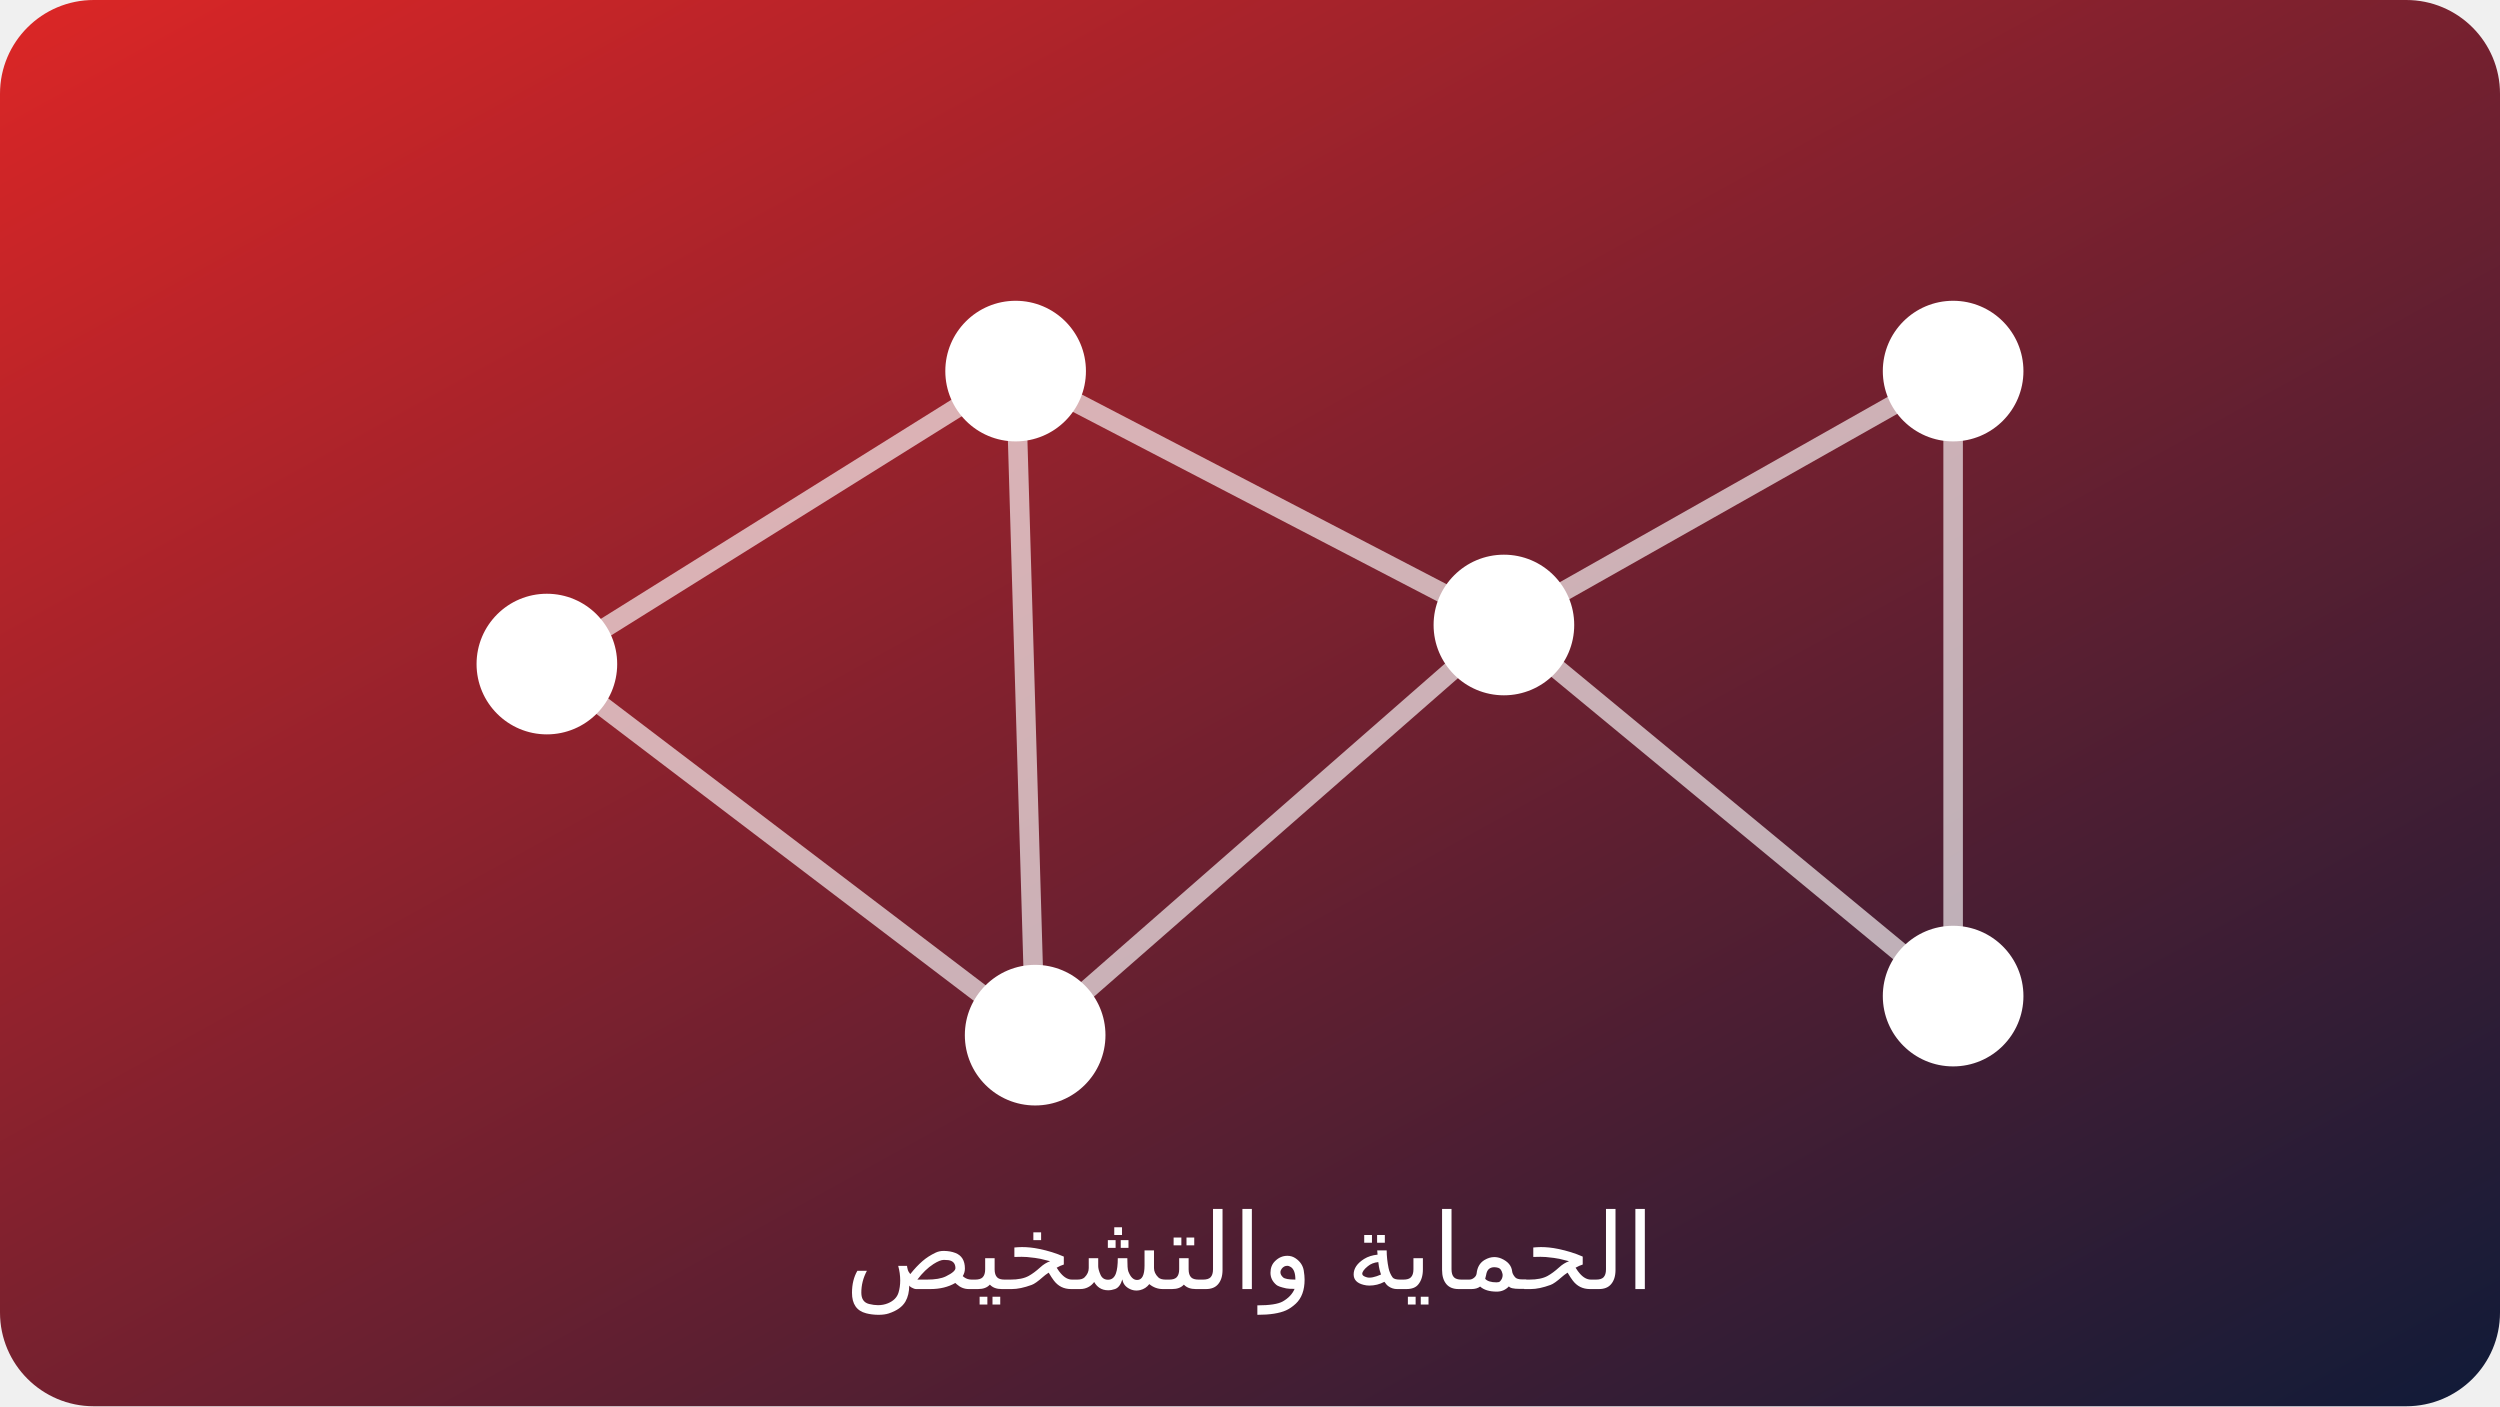
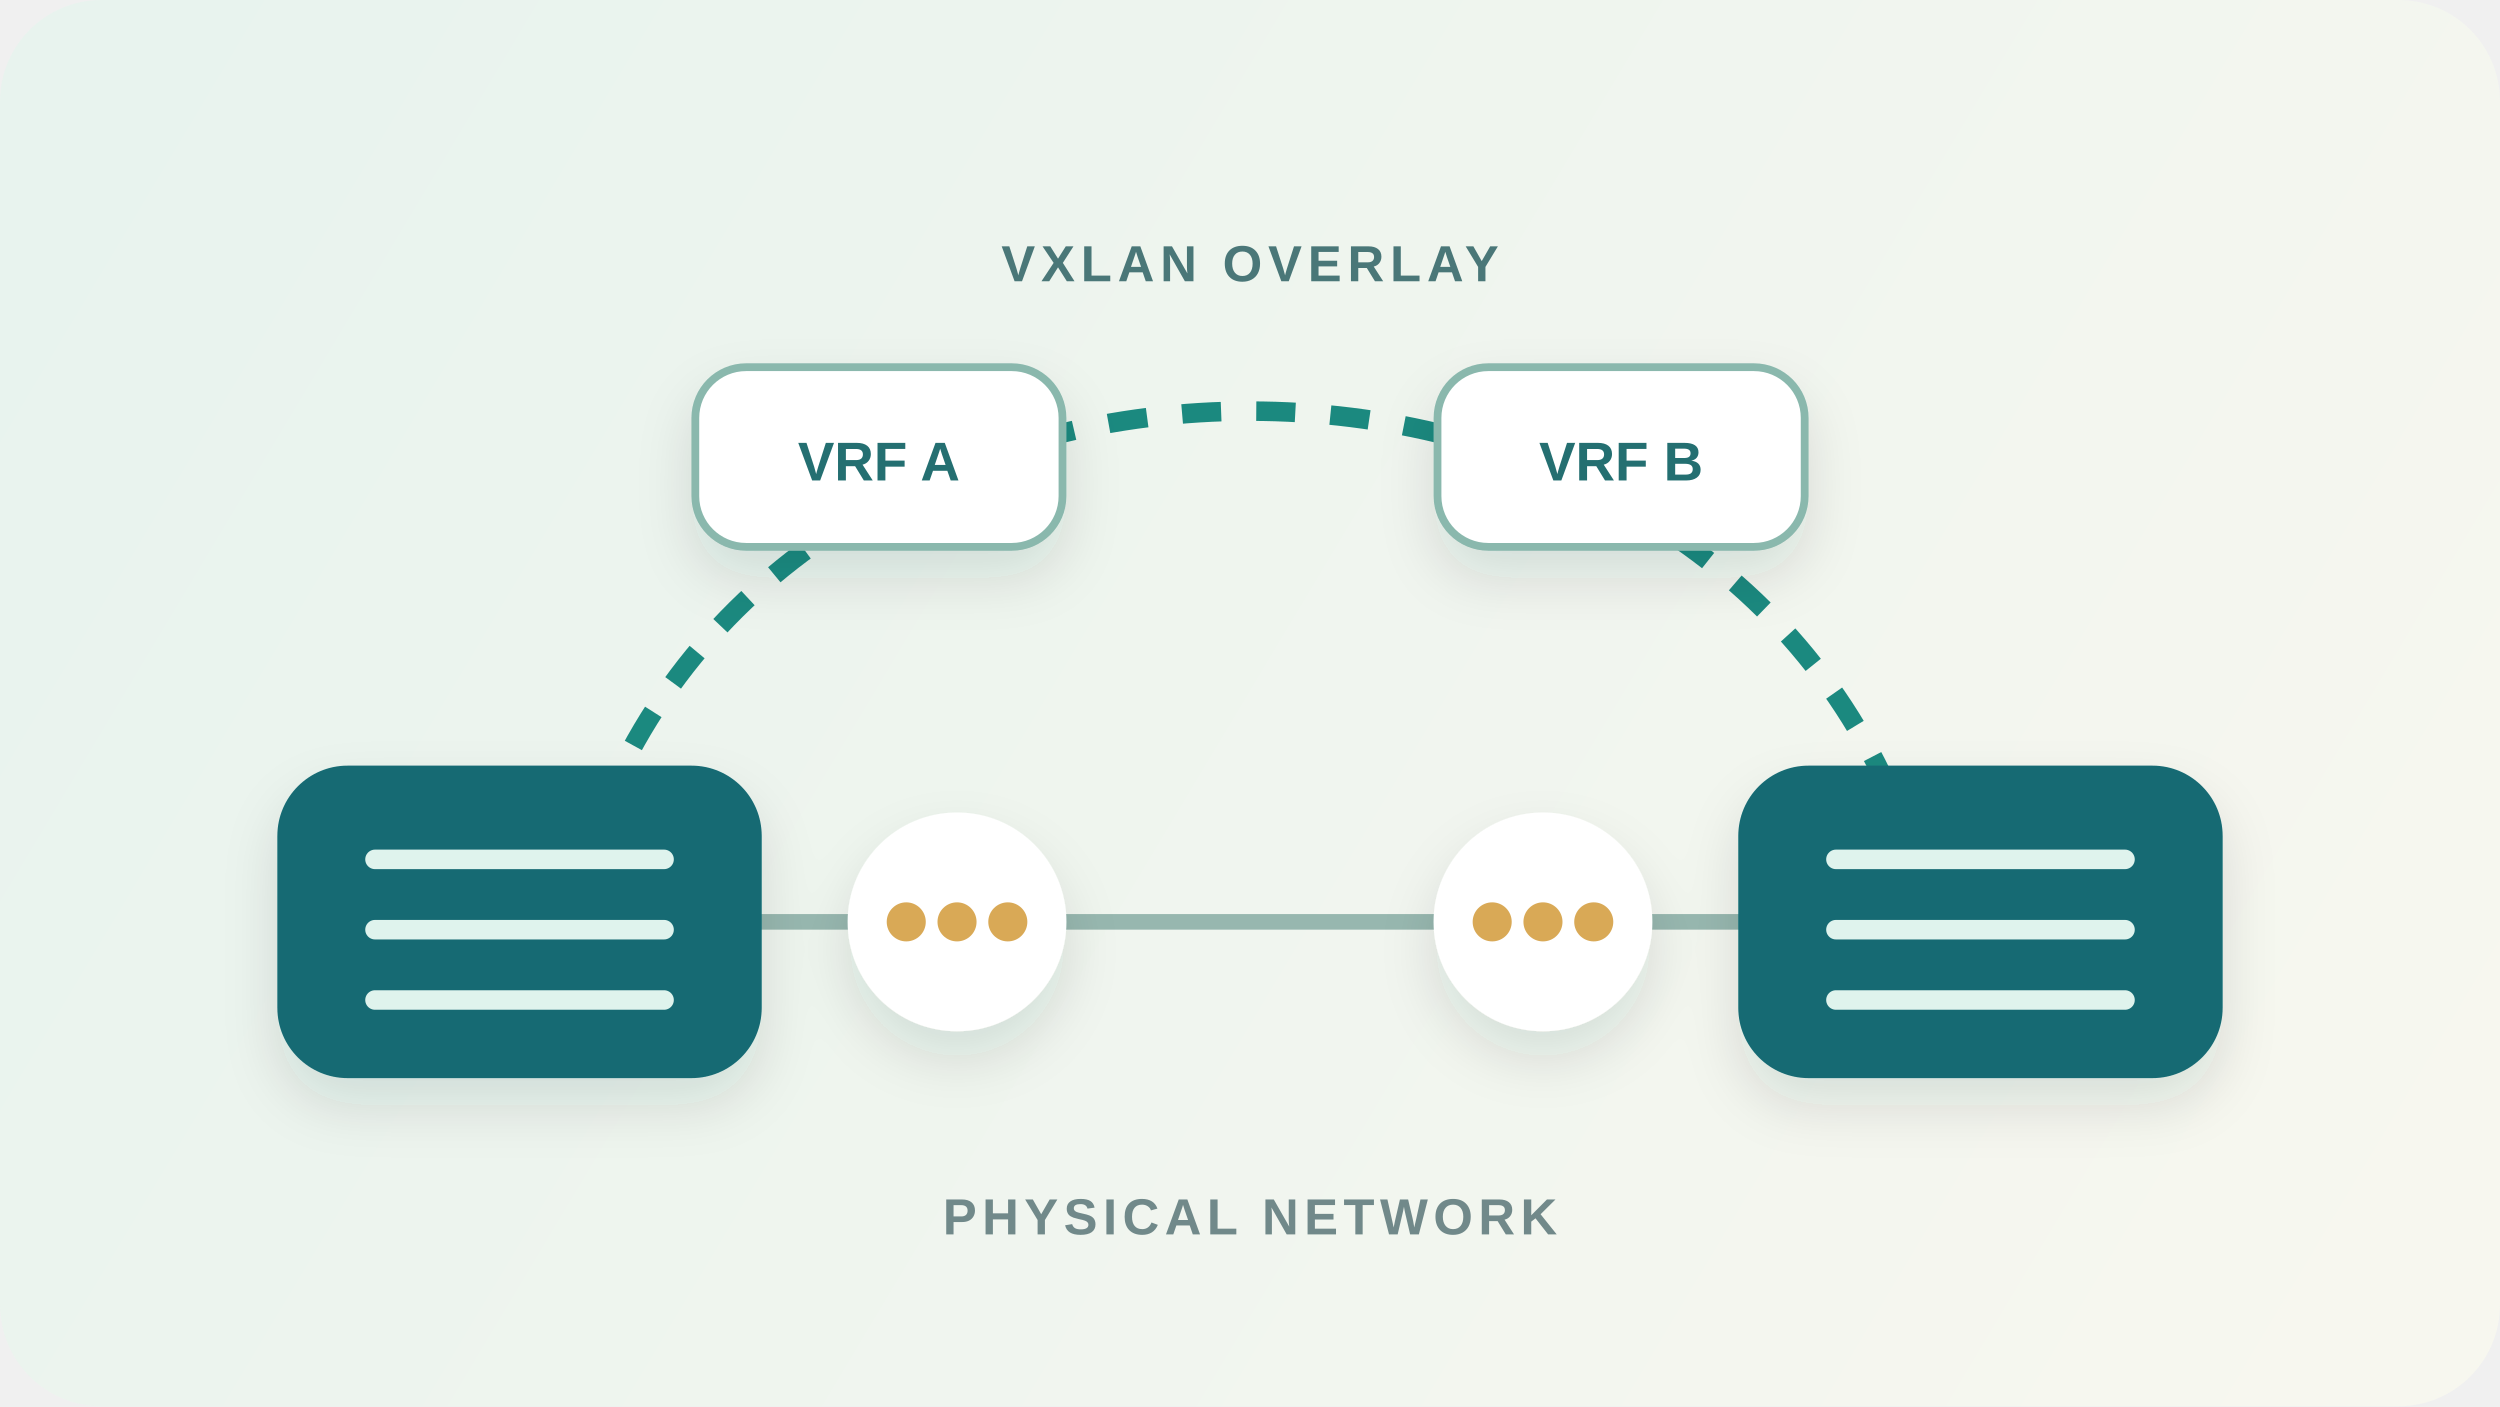
- <svg xmlns="http://www.w3.org/2000/svg" viewBox="0 0 640 360">
+ <svg xmlns="http://www.w3.org/2000/svg" viewBox="0 0 640 360" fill="none" role="img" aria-labelledby="t">
  <defs>
-     <linearGradient id="g" x2="1" y2="1">
-       <stop stop-color="#dc2626" />
-       <stop offset="1" stop-color="#101b38" />
+     <linearGradient id="bg" x1="35" y1="12" x2="600" y2="350" gradientUnits="userSpaceOnUse">
+       <stop stop-color="#e8f3ee" />
+       <stop offset="1" stop-color="#f7f7ef" />
    </linearGradient>
+     <filter id="s" x="-20%" y="-25%" width="140%" height="160%">
+       <feDropShadow dx="0" dy="7" stdDeviation="7" flood-color="#173b42" flood-opacity=".12" />
+     </filter>
  </defs>
-   <rect width="640" height="360" rx="24" fill="url(#g)" />
-   <g fill="none" stroke="#ffffff" stroke-width="5" opacity=".65">
-     <path d="M140 170L260 95 385 160 500 95M140 170L265 265 385 160 500 255M260 95L265 265M500 95L500 255" />
+   <rect width="640" height="360" rx="26" fill="url(#bg)" />
+   <path d="M126 236h388" stroke="#97b7af" stroke-width="4" stroke-linecap="round" />
+   <path d="M154 208C209 71 431 71 486 208" stroke="#1b897f" stroke-width="5" stroke-dasharray="10 9" />
+   <g filter="url(#s)">
+     <rect x="71" y="196" width="124" height="80" rx="18" fill="#176a73" />
+     <rect x="445" y="196" width="124" height="80" rx="18" fill="#176a73" />
+     <circle cx="245" cy="236" r="28" fill="#fff" />
+     <circle cx="395" cy="236" r="28" fill="#fff" />
+     <rect x="178" y="94" width="94" height="46" rx="13" fill="#fff" stroke="#8ab8ad" stroke-width="2" />
+     <rect x="368" y="94" width="94" height="46" rx="13" fill="#fff" stroke="#8ab8ad" stroke-width="2" />
  </g>
-   <g fill="#fff">
-     <circle cx="140" cy="170" r="18" />
-     <circle cx="260" cy="95" r="18" />
-     <circle cx="385" cy="160" r="18" />
-     <circle cx="500" cy="95" r="18" />
-     <circle cx="265" cy="265" r="18" />
-     <circle cx="500" cy="255" r="18" />
+   <g stroke="#dff3ed" stroke-width="5" stroke-linecap="round">
+     <path d="M96 220h74m-74 18h74m-74 18h74M470 220h74m-74 18h74m-74 18h74" />
  </g>
-   <text x="320" y="330" font-family="Arial" font-size="27" fill="white" text-anchor="middle">الحماية والتشخيص</text>
+   <g fill="#d9a956">
+     <circle cx="232" cy="236" r="5" />
+     <circle cx="245" cy="236" r="5" />
+     <circle cx="258" cy="236" r="5" />
+     <circle cx="382" cy="236" r="5" />
+     <circle cx="395" cy="236" r="5" />
+     <circle cx="408" cy="236" r="5" />
+   </g>
+   <g font-family="Arial,sans-serif" font-weight="700" text-anchor="middle">
+     <text x="225" y="123" font-size="14" fill="#246f71">VRF A</text>
+     <text x="415" y="123" font-size="14" fill="#246f71">VRF B</text>
+     <text x="320" y="72" font-size="13" letter-spacing="1.5" fill="#4a7778">VXLAN OVERLAY</text>
+     <text x="320" y="316" font-size="13" letter-spacing="1.4" fill="#71898a">PHYSICAL NETWORK</text>
+   </g>
</svg>
